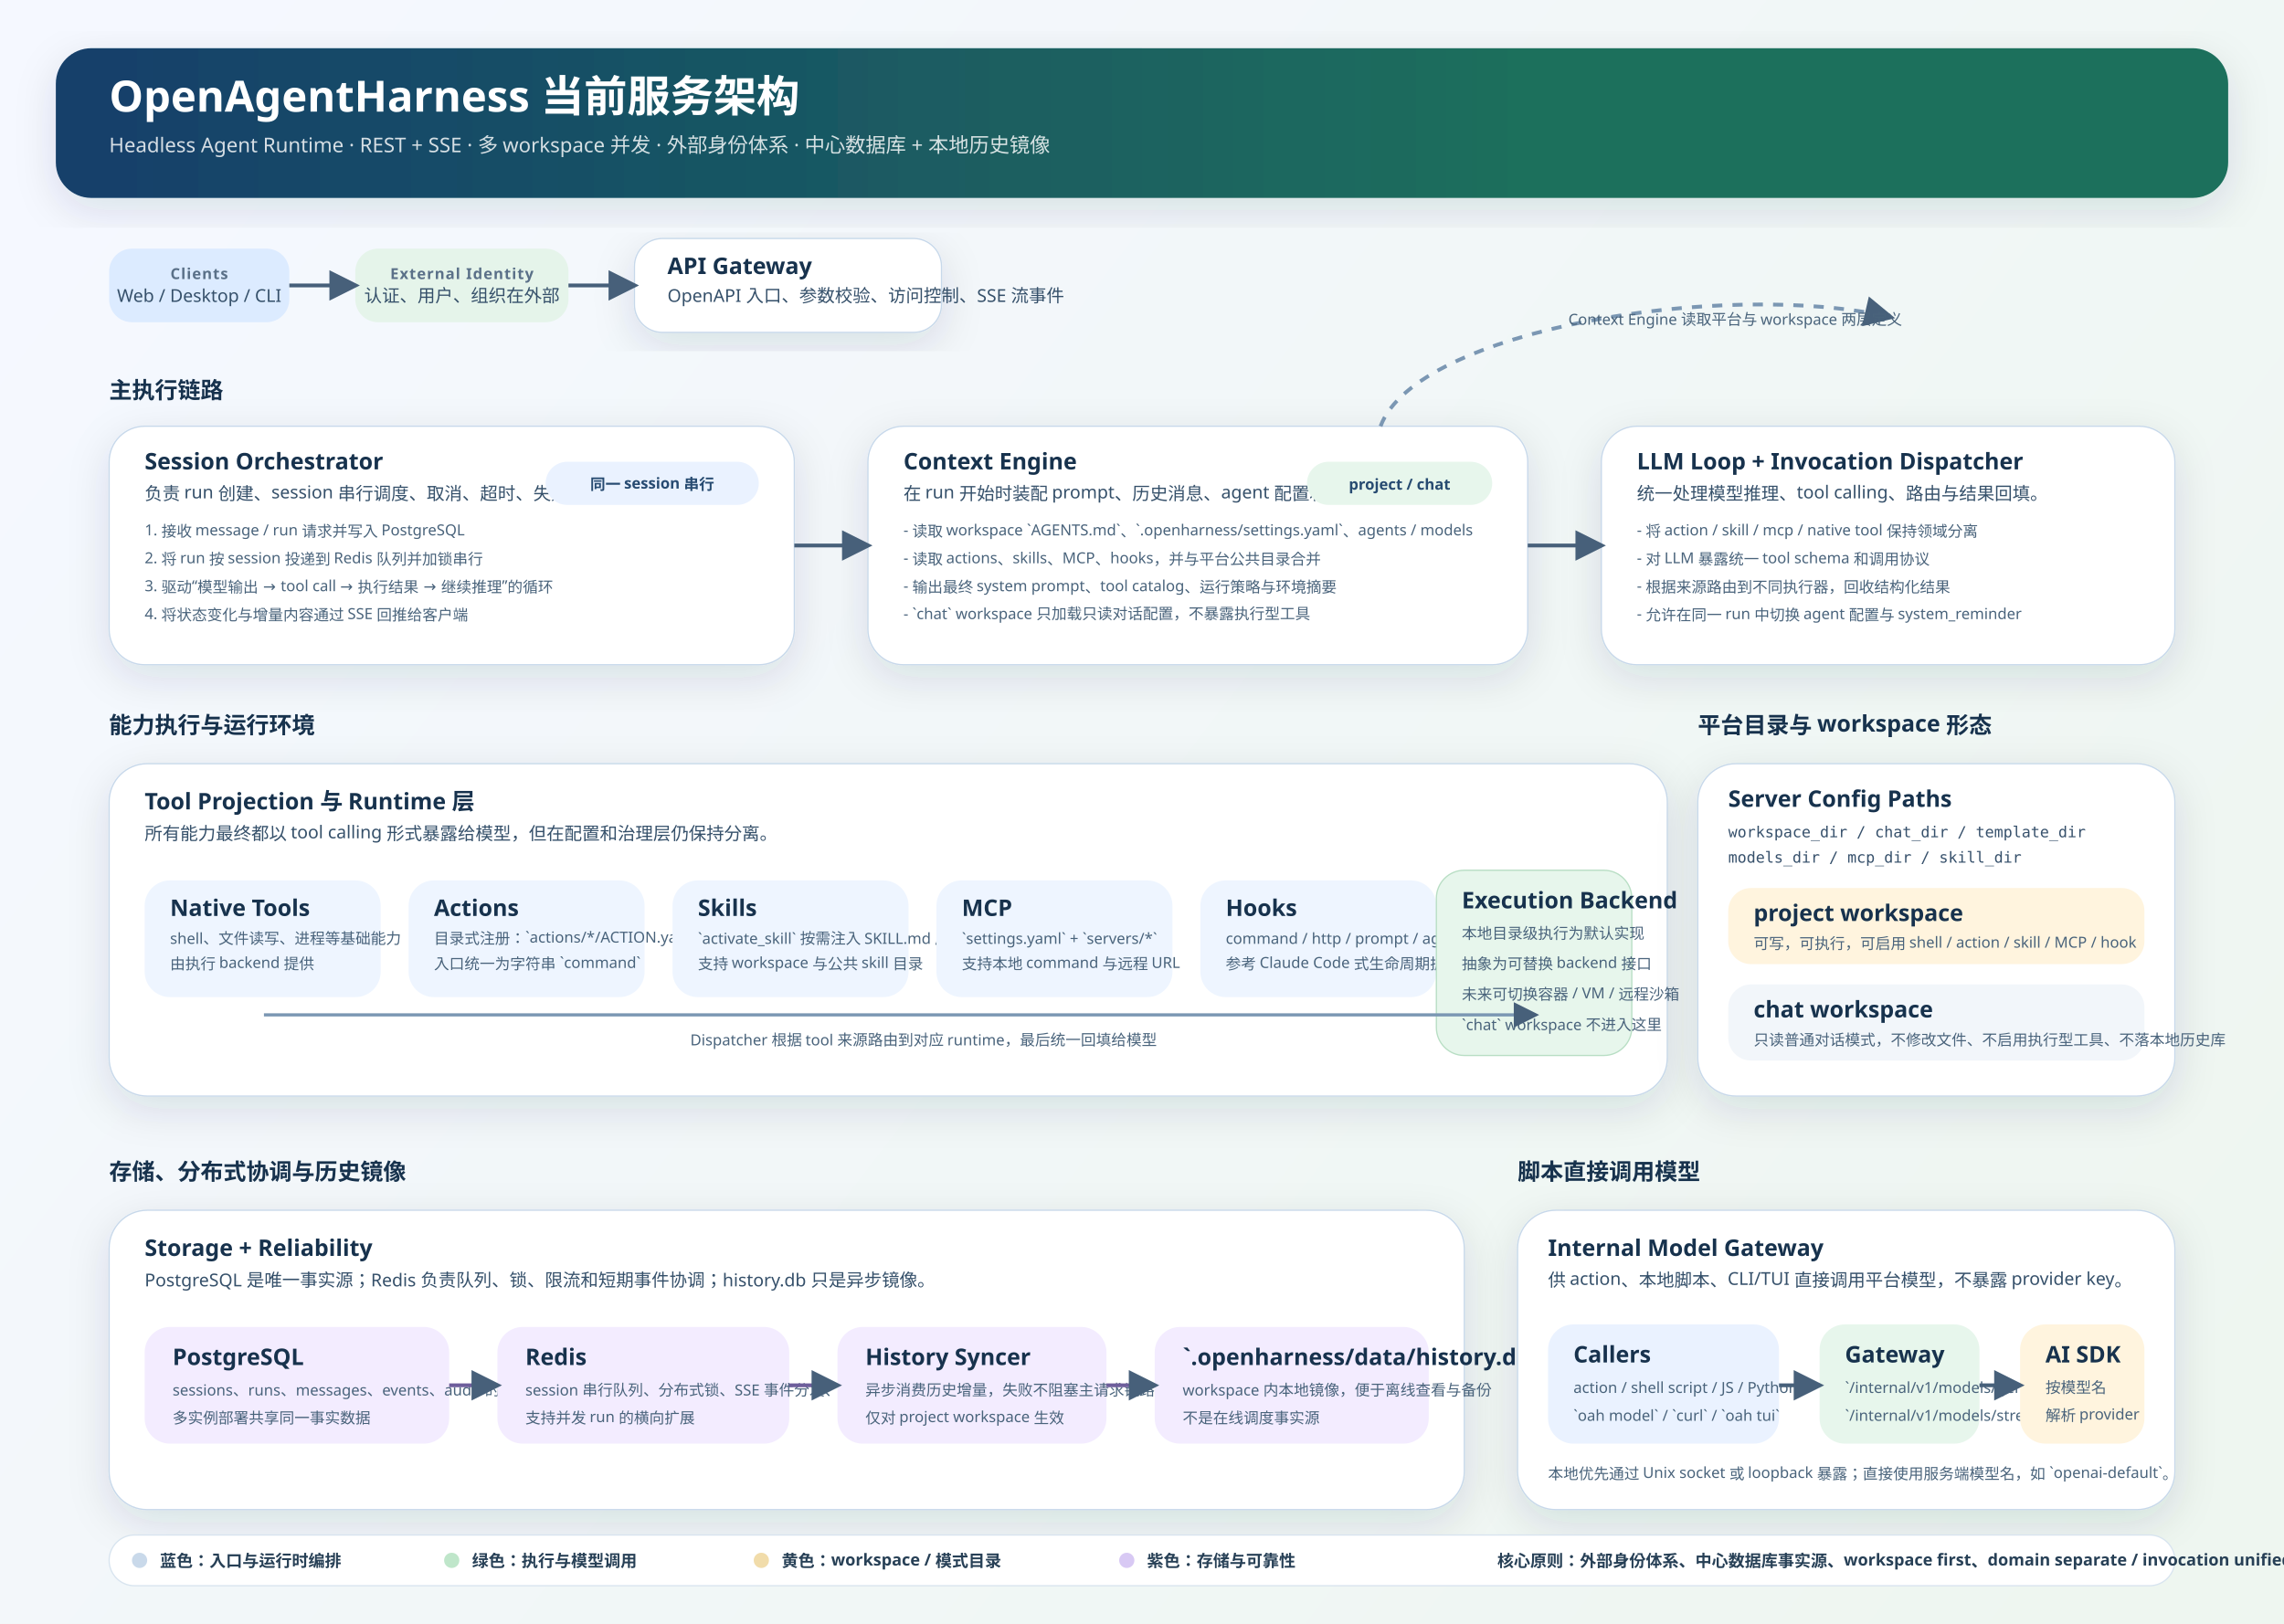
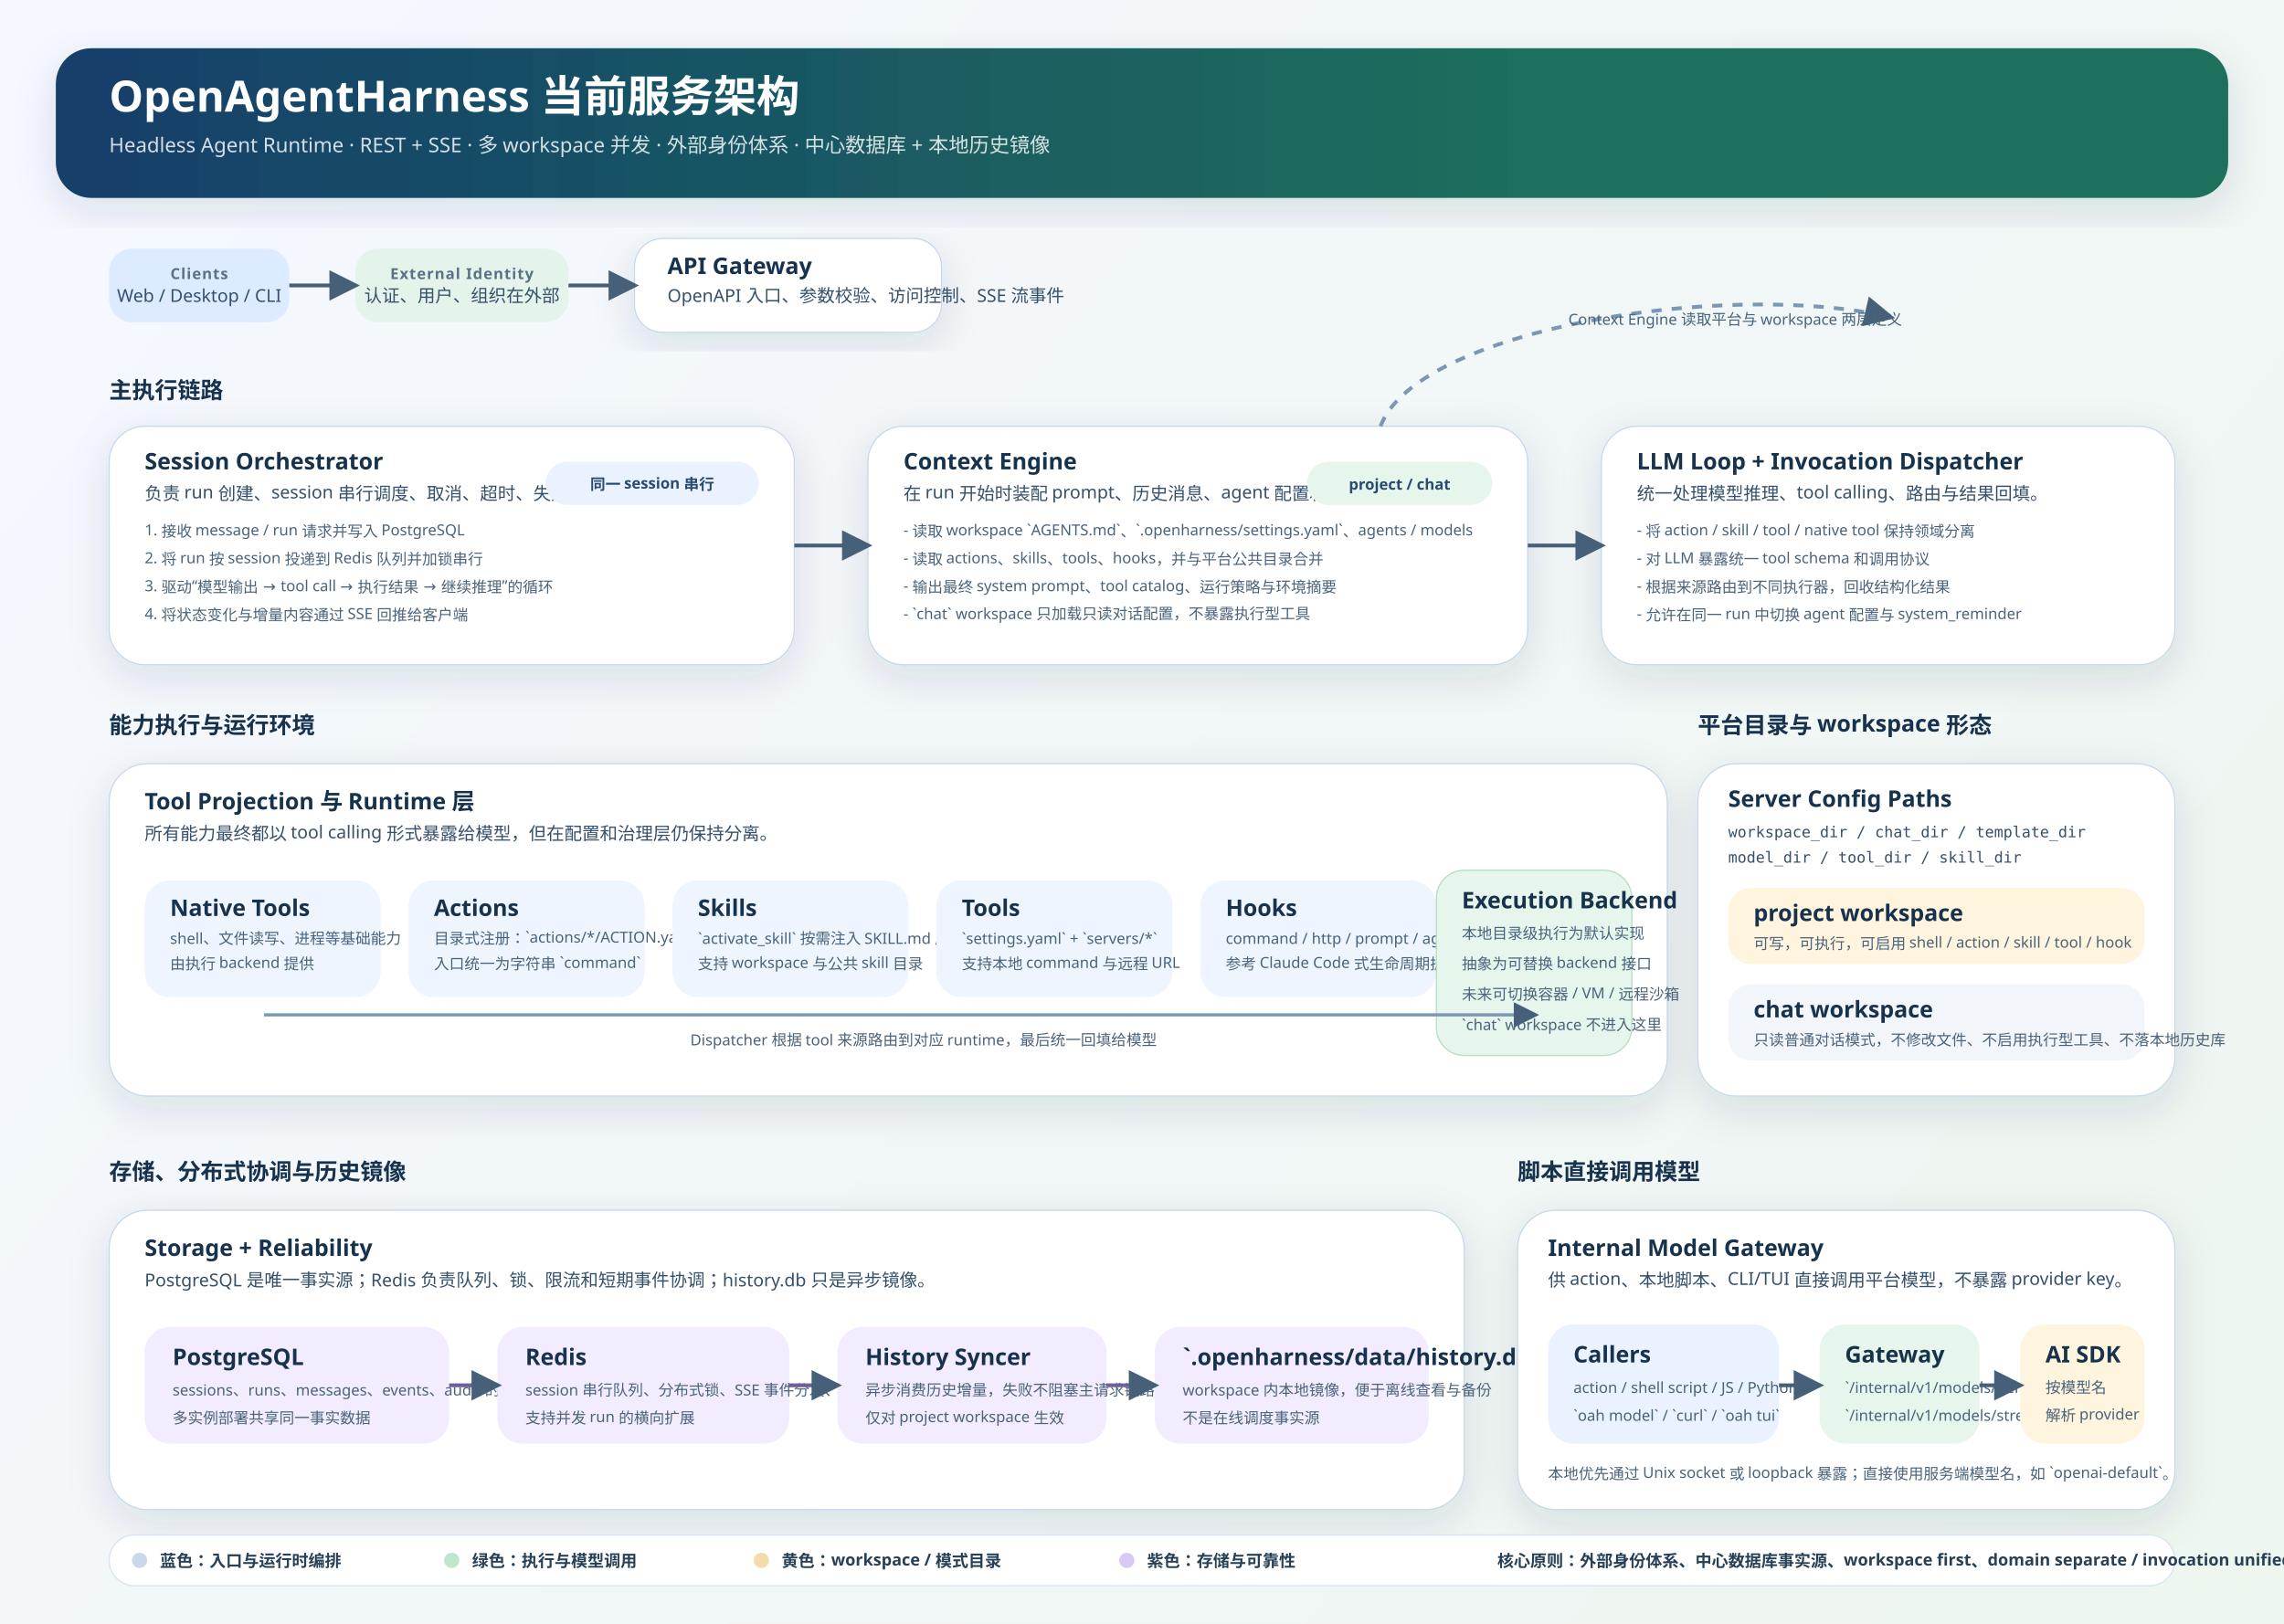
<svg xmlns="http://www.w3.org/2000/svg" width="1800" height="1280" viewBox="0 0 1800 1280" fill="none">
  <defs>
    <linearGradient id="bg" x1="120" y1="40" x2="1680" y2="1240" gradientUnits="userSpaceOnUse">
      <stop stop-color="#F5F8FF" />
      <stop offset="1" stop-color="#EEF6F0" />
    </linearGradient>
    <linearGradient id="header" x1="0" y1="0" x2="1200" y2="0" gradientUnits="userSpaceOnUse">
      <stop stop-color="#143D6B" />
      <stop offset="1" stop-color="#1E6F5C" />
    </linearGradient>
    <filter id="shadow" x="-20%" y="-20%" width="140%" height="140%">
      <feDropShadow dx="0" dy="10" stdDeviation="16" flood-color="#12314D" flood-opacity="0.12" />
    </filter>
    <marker id="arrow" viewBox="0 0 10 10" refX="8.5" refY="5" markerWidth="8" markerHeight="8" orient="auto-start-reverse">
      <path d="M 0 0 L 10 5 L 0 10 z" fill="#47607A" />
    </marker>
    <style>
      .title { font: 700 34px 'IBM Plex Sans','PingFang SC','Microsoft YaHei',sans-serif; fill: #FFFFFF; }
      .subtitle { font: 400 16px 'IBM Plex Sans','PingFang SC','Microsoft YaHei',sans-serif; fill: rgba(255,255,255,0.82); }
      .section { font: 700 18px 'IBM Plex Sans','PingFang SC','Microsoft YaHei',sans-serif; fill: #17324D; }
      .cardtitle { font: 700 18px 'IBM Plex Sans','PingFang SC','Microsoft YaHei',sans-serif; fill: #17324D; }
      .cardmeta { font: 600 12px 'IBM Plex Sans','PingFang SC','Microsoft YaHei',sans-serif; fill: #5A7088; letter-spacing: 0.06em; text-transform: uppercase; }
      .body { font: 400 14px 'IBM Plex Sans','PingFang SC','Microsoft YaHei',sans-serif; fill: #35506A; }
      .small { font: 400 12px 'IBM Plex Sans','PingFang SC','Microsoft YaHei',sans-serif; fill: #49637B; }
      .mono { font: 500 12px 'SFMono-Regular','Menlo','Consolas',monospace; fill: #36506B; }
      .pill { font: 700 12px 'IBM Plex Sans','PingFang SC','Microsoft YaHei',sans-serif; fill: #274B71; }
      .legend { font: 600 13px 'IBM Plex Sans','PingFang SC','Microsoft YaHei',sans-serif; fill: #274056; }
    </style>
  </defs>
  <rect x="0" y="0" width="1800" height="1280" fill="url(#bg)" />
  <rect x="44" y="38" width="1712" height="118" rx="28" fill="url(#header)" filter="url(#shadow)" />
  <text x="86" y="88" class="title">OpenAgentHarness 当前服务架构</text>
  <text x="86" y="120" class="subtitle">Headless Agent Runtime · REST + SSE · 多 workspace 并发 · 外部身份体系 · 中心数据库 + 本地历史镜像</text>
  <g transform="translate(86 196)">
    <rect width="142" height="58" rx="18" fill="#DCEBFF" />
    <text x="71" y="24" text-anchor="middle" class="cardmeta">Clients</text>
    <text x="71" y="42" text-anchor="middle" class="body">Web / Desktop / CLI</text>
  </g>
  <g transform="translate(280 196)">
    <rect width="168" height="58" rx="18" fill="#E5F4EA" />
    <text x="84" y="24" text-anchor="middle" class="cardmeta">External Identity</text>
    <text x="84" y="42" text-anchor="middle" class="body">认证、用户、组织在外部</text>
  </g>
  <g transform="translate(500 188)">
    <rect width="242" height="74" rx="22" fill="#FFFFFF" stroke="#C7D8EA" filter="url(#shadow)" />
    <text x="26" y="28" class="cardtitle">API Gateway</text>
    <text x="26" y="50" class="body">OpenAPI 入口、参数校验、访问控制、SSE 流事件</text>
  </g>
  <line x1="228" y1="225" x2="280" y2="225" stroke="#47607A" stroke-width="3" marker-end="url(#arrow)" />
  <line x1="448" y1="225" x2="500" y2="225" stroke="#47607A" stroke-width="3" marker-end="url(#arrow)" />
  <text x="86" y="314" class="section">主执行链路</text>
  <g transform="translate(86 336)">
    <rect width="540" height="188" rx="28" fill="#FFFFFF" stroke="#C7D8EA" filter="url(#shadow)" />
    <text x="28" y="34" class="cardtitle">Session Orchestrator</text>
    <text x="28" y="58" class="body">负责 run 创建、session 串行调度、取消、超时、失败恢复。</text>
    <text x="28" y="86" class="small">1. 接收 message / run 请求并写入 PostgreSQL</text>
    <text x="28" y="108" class="small">2. 将 run 按 session 投递到 Redis 队列并加锁串行</text>
    <text x="28" y="130" class="small">3. 驱动“模型输出 → tool call → 执行结果 → 继续推理”的循环</text>
    <text x="28" y="152" class="small">4. 将状态变化与增量内容通过 SSE 回推给客户端</text>
    <rect x="344" y="28" width="168" height="34" rx="17" fill="#EAF2FF" />
    <text x="428" y="50" text-anchor="middle" class="pill">同一 session 串行</text>
  </g>
  <g transform="translate(684 336)">
    <rect width="520" height="188" rx="28" fill="#FFFFFF" stroke="#C7D8EA" filter="url(#shadow)" />
    <text x="28" y="34" class="cardtitle">Context Engine</text>
    <text x="28" y="58" class="body">在 run 开始时装配 prompt、历史消息、agent 配置和能力目录。</text>
    <text x="28" y="86" class="small">- 读取 workspace `AGENTS.md`、`.openharness/settings.yaml`、agents / models</text>
-     <text x="28" y="108" class="small">- 读取 actions、skills、MCP、hooks，并与平台公共目录合并</text>
+     <text x="28" y="108" class="small">- 读取 actions、skills、tools、hooks，并与平台公共目录合并</text>
    <text x="28" y="130" class="small">- 输出最终 system prompt、tool catalog、运行策略与环境摘要</text>
    <text x="28" y="152" class="small">- `chat` workspace 只加载只读对话配置，不暴露执行型工具</text>
    <rect x="346" y="28" width="146" height="34" rx="17" fill="#E7F6EC" />
    <text x="419" y="50" text-anchor="middle" class="pill">project / chat</text>
  </g>
  <g transform="translate(1262 336)">
    <rect width="452" height="188" rx="28" fill="#FFFFFF" stroke="#C7D8EA" filter="url(#shadow)" />
    <text x="28" y="34" class="cardtitle">LLM Loop + Invocation Dispatcher</text>
    <text x="28" y="58" class="body">统一处理模型推理、tool calling、路由与结果回填。</text>
-     <text x="28" y="86" class="small">- 将 action / skill / mcp / native tool 保持领域分离</text>
+     <text x="28" y="86" class="small">- 将 action / skill / tool / native tool 保持领域分离</text>
    <text x="28" y="108" class="small">- 对 LLM 暴露统一 tool schema 和调用协议</text>
    <text x="28" y="130" class="small">- 根据来源路由到不同执行器，回收结构化结果</text>
    <text x="28" y="152" class="small">- 允许在同一 run 中切换 agent 配置与 system_reminder</text>
  </g>
  <line x1="626" y1="430" x2="684" y2="430" stroke="#47607A" stroke-width="3" marker-end="url(#arrow)" />
  <line x1="1204" y1="430" x2="1262" y2="430" stroke="#47607A" stroke-width="3" marker-end="url(#arrow)" />
  <text x="86" y="578" class="section">能力执行与运行环境</text>
  <g transform="translate(86 602)">
    <rect width="1228" height="262" rx="30" fill="#FFFFFF" stroke="#C7D8EA" filter="url(#shadow)" />
    <text x="28" y="36" class="cardtitle">Tool Projection 与 Runtime 层</text>
    <text x="28" y="60" class="body">所有能力最终都以 tool calling 形式暴露给模型，但在配置和治理层仍保持分离。</text>
    <g transform="translate(28 92)">
      <rect width="186" height="92" rx="20" fill="#EEF5FF" />
      <text x="20" y="28" class="cardtitle">Native Tools</text>
      <text x="20" y="50" class="small">shell、文件读写、进程等基础能力</text>
      <text x="20" y="70" class="small">由执行 backend 提供</text>
    </g>
    <g transform="translate(236 92)">
      <rect width="186" height="92" rx="20" fill="#EEF5FF" />
      <text x="20" y="28" class="cardtitle">Actions</text>
      <text x="20" y="50" class="small">目录式注册：`actions/*/ACTION.yaml`</text>
      <text x="20" y="70" class="small">入口统一为字符串 `command`</text>
    </g>
    <g transform="translate(444 92)">
      <rect width="186" height="92" rx="20" fill="#EEF5FF" />
      <text x="20" y="28" class="cardtitle">Skills</text>
      <text x="20" y="50" class="small">`activate_skill` 按需注入 SKILL.md 原文</text>
      <text x="20" y="70" class="small">支持 workspace 与公共 skill 目录</text>
    </g>
    <g transform="translate(652 92)">
      <rect width="186" height="92" rx="20" fill="#EEF5FF" />
-       <text x="20" y="28" class="cardtitle">MCP</text>
+       <text x="20" y="28" class="cardtitle">Tools</text>
      <text x="20" y="50" class="small">`settings.yaml` + `servers/*`</text>
      <text x="20" y="70" class="small">支持本地 command 与远程 URL</text>
    </g>
    <g transform="translate(860 92)">
      <rect width="186" height="92" rx="20" fill="#EEF5FF" />
      <text x="20" y="28" class="cardtitle">Hooks</text>
      <text x="20" y="50" class="small">command / http / prompt / agent</text>
      <text x="20" y="70" class="small">参考 Claude Code 式生命周期扩展</text>
    </g>
    <g transform="translate(1046 84)">
      <rect width="154" height="146" rx="22" fill="#E7F6EC" stroke="#B8DEC4" />
      <text x="20" y="30" class="cardtitle">Execution Backend</text>
      <text x="20" y="54" class="small">本地目录级执行为默认实现</text>
      <text x="20" y="78" class="small">抽象为可替换 backend 接口</text>
      <text x="20" y="102" class="small">未来可切换容器 / VM / 远程沙箱</text>
      <text x="20" y="126" class="small">`chat` workspace 不进入这里</text>
    </g>
    <line x1="122" y1="198" x2="1124" y2="198" stroke="#7B97B3" stroke-width="2.5" marker-end="url(#arrow)" />
    <text x="458" y="222" class="small">Dispatcher 根据 tool 来源路由到对应 runtime，最后统一回填给模型</text>
  </g>
  <text x="1338" y="578" class="section">平台目录与 workspace 形态</text>
  <g transform="translate(1338 602)">
    <rect width="376" height="262" rx="30" fill="#FFFFFF" stroke="#C7D8EA" filter="url(#shadow)" />
    <text x="24" y="34" class="cardtitle">Server Config Paths</text>
    <text x="24" y="58" class="mono">workspace_dir / chat_dir / template_dir</text>
-     <text x="24" y="78" class="mono">models_dir / mcp_dir / skill_dir</text>
+     <text x="24" y="78" class="mono">model_dir / tool_dir / skill_dir</text>
    <rect x="24" y="98" width="328" height="60" rx="18" fill="#FFF4DE" />
    <text x="44" y="124" class="cardtitle">project workspace</text>
-     <text x="44" y="146" class="small">可写，可执行，可启用 shell / action / skill / MCP / hook</text>
+     <text x="44" y="146" class="small">可写，可执行，可启用 shell / action / skill / tool / hook</text>
    <rect x="24" y="174" width="328" height="60" rx="18" fill="#F2F6FA" />
    <text x="44" y="200" class="cardtitle">chat workspace</text>
    <text x="44" y="222" class="small">只读普通对话模式，不修改文件、不启用执行型工具、不落本地历史库</text>
  </g>
  <path d="M 1088 336 C 1116 260, 1360 220, 1490 250" stroke="#7B97B3" stroke-width="3" stroke-dasharray="8 8" marker-end="url(#arrow)" />
  <text x="1236" y="256" class="small">Context Engine 读取平台与 workspace 两层定义</text>
  <text x="86" y="930" class="section">存储、分布式协调与历史镜像</text>
  <g transform="translate(86 954)">
    <rect width="1068" height="236" rx="30" fill="#FFFFFF" stroke="#C7D8EA" filter="url(#shadow)" />
    <text x="28" y="36" class="cardtitle">Storage + Reliability</text>
    <text x="28" y="60" class="body">PostgreSQL 是唯一事实源；Redis 负责队列、锁、限流和短期事件协调；history.db 只是异步镜像。</text>
    <g transform="translate(28 92)">
      <rect width="240" height="92" rx="20" fill="#F3ECFF" />
      <text x="22" y="30" class="cardtitle">PostgreSQL</text>
      <text x="22" y="54" class="small">sessions、runs、messages、events、audit 的中心存储</text>
      <text x="22" y="76" class="small">多实例部署共享同一事实数据</text>
    </g>
    <g transform="translate(306 92)">
      <rect width="230" height="92" rx="20" fill="#F3ECFF" />
      <text x="22" y="30" class="cardtitle">Redis</text>
      <text x="22" y="54" class="small">session 串行队列、分布式锁、SSE 事件分发、限流</text>
      <text x="22" y="76" class="small">支持并发 run 的横向扩展</text>
    </g>
    <g transform="translate(574 92)">
      <rect width="212" height="92" rx="20" fill="#F3ECFF" />
      <text x="22" y="30" class="cardtitle">History Syncer</text>
      <text x="22" y="54" class="small">异步消费历史增量，失败不阻塞主请求链路</text>
      <text x="22" y="76" class="small">仅对 project workspace 生效</text>
    </g>
    <g transform="translate(824 92)">
      <rect width="216" height="92" rx="20" fill="#F3ECFF" />
      <text x="22" y="30" class="cardtitle">`.openharness/data/history.db`</text>
      <text x="22" y="54" class="small">workspace 内本地镜像，便于离线查看与备份</text>
      <text x="22" y="76" class="small">不是在线调度事实源</text>
    </g>
    <line x1="268" y1="138" x2="306" y2="138" stroke="#6E5E9B" stroke-width="3" marker-end="url(#arrow)" />
    <line x1="536" y1="138" x2="574" y2="138" stroke="#6E5E9B" stroke-width="3" marker-end="url(#arrow)" />
    <line x1="786" y1="138" x2="824" y2="138" stroke="#6E5E9B" stroke-width="3" marker-end="url(#arrow)" />
  </g>
  <text x="1196" y="930" class="section">脚本直接调用模型</text>
  <g transform="translate(1196 954)">
    <rect width="518" height="236" rx="30" fill="#FFFFFF" stroke="#C7D8EA" filter="url(#shadow)" />
    <text x="24" y="36" class="cardtitle">Internal Model Gateway</text>
    <text x="24" y="60" class="body">供 action、本地脚本、CLI/TUI 直接调用平台模型，不暴露 provider key。</text>
    <rect x="24" y="90" width="182" height="94" rx="20" fill="#EAF2FF" />
    <text x="44" y="120" class="cardtitle">Callers</text>
    <text x="44" y="144" class="small">action / shell script / JS / Python</text>
    <text x="44" y="166" class="small">`oah model` / `curl` / `oah tui`</text>
    <rect x="238" y="90" width="126" height="94" rx="20" fill="#E7F6EC" />
    <text x="258" y="120" class="cardtitle">Gateway</text>
    <text x="258" y="144" class="small">`/internal/v1/models/generate`</text>
    <text x="258" y="166" class="small">`/internal/v1/models/stream`</text>
    <rect x="396" y="90" width="98" height="94" rx="20" fill="#FFF4DE" />
    <text x="416" y="120" class="cardtitle">AI SDK</text>
    <text x="416" y="144" class="small">按模型名</text>
    <text x="416" y="166" class="small">解析 provider</text>
    <line x1="206" y1="138" x2="238" y2="138" stroke="#47607A" stroke-width="3" marker-end="url(#arrow)" />
    <line x1="364" y1="138" x2="396" y2="138" stroke="#47607A" stroke-width="3" marker-end="url(#arrow)" />
    <text x="24" y="212" class="small">本地优先通过 Unix socket 或 loopback 暴露；直接使用服务端模型名，如 `openai-default`。</text>
  </g>
  <g transform="translate(86 1210)">
    <rect width="1628" height="40" rx="20" fill="#FFFFFF" stroke="#D8E4EF" />
    <circle cx="24" cy="20" r="6" fill="#C9D9EA" />
    <text x="40" y="25" class="legend">蓝色：入口与运行时编排</text>
    <circle cx="270" cy="20" r="6" fill="#BFE6CA" />
    <text x="286" y="25" class="legend">绿色：执行与模型调用</text>
    <circle cx="514" cy="20" r="6" fill="#F1DCAA" />
    <text x="530" y="25" class="legend">黄色：workspace / 模式目录</text>
    <circle cx="802" cy="20" r="6" fill="#D8C9F4" />
    <text x="818" y="25" class="legend">紫色：存储与可靠性</text>
    <text x="1094" y="25" class="legend">核心原则：外部身份体系、中心数据库事实源、workspace first、domain separate / invocation unified</text>
  </g>
</svg>
